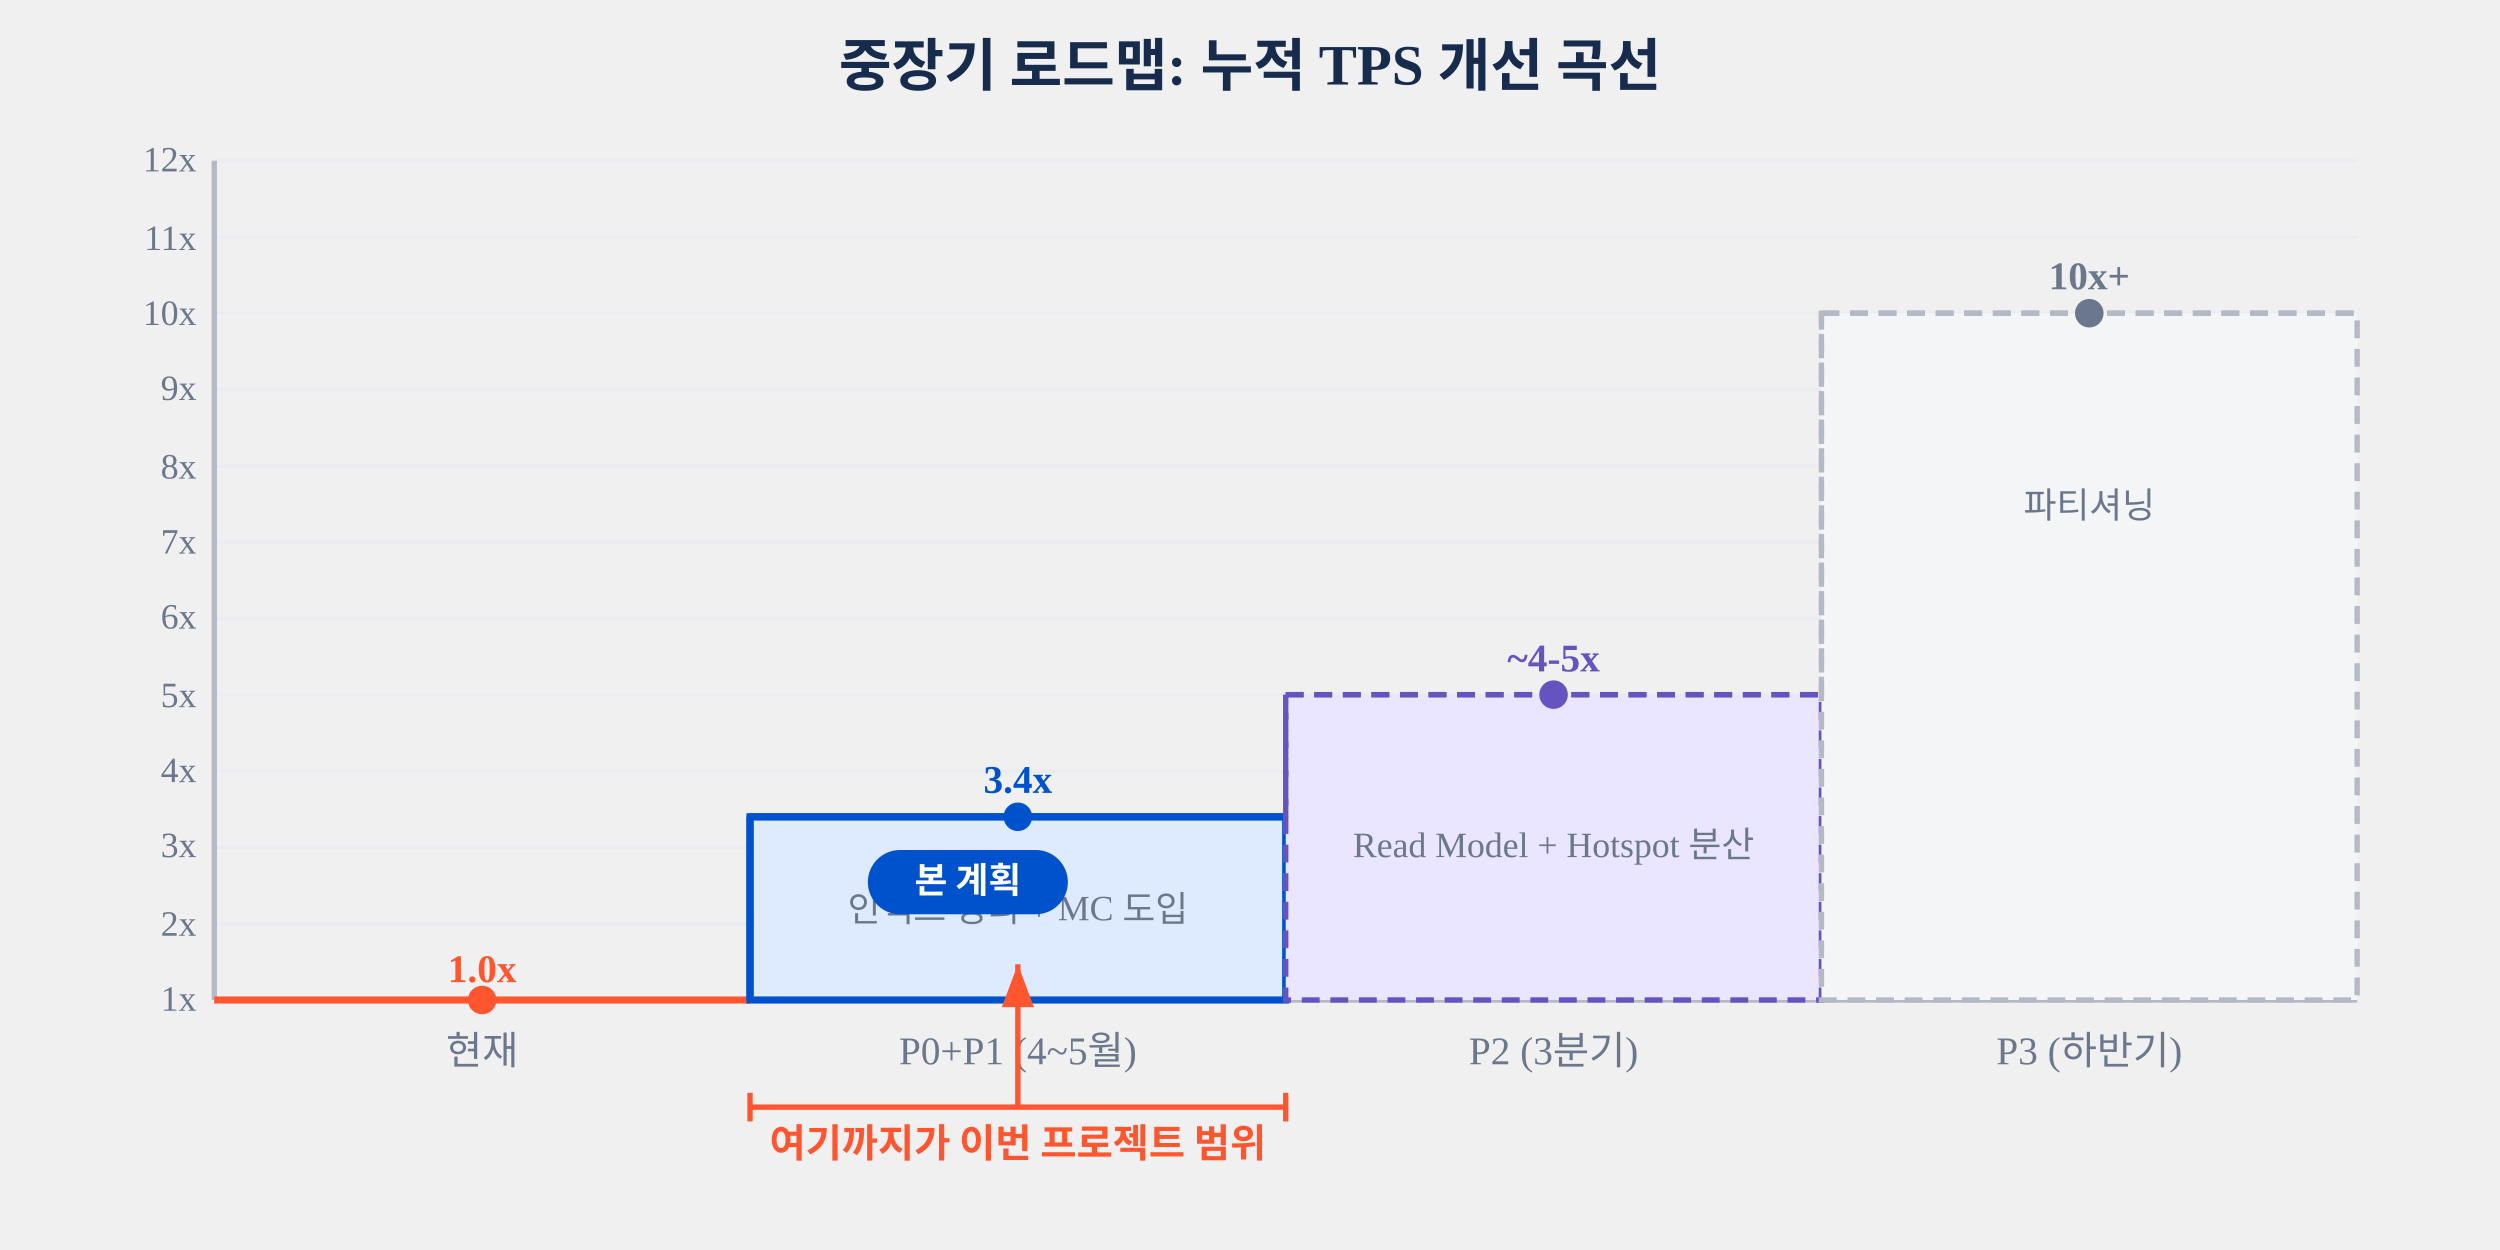
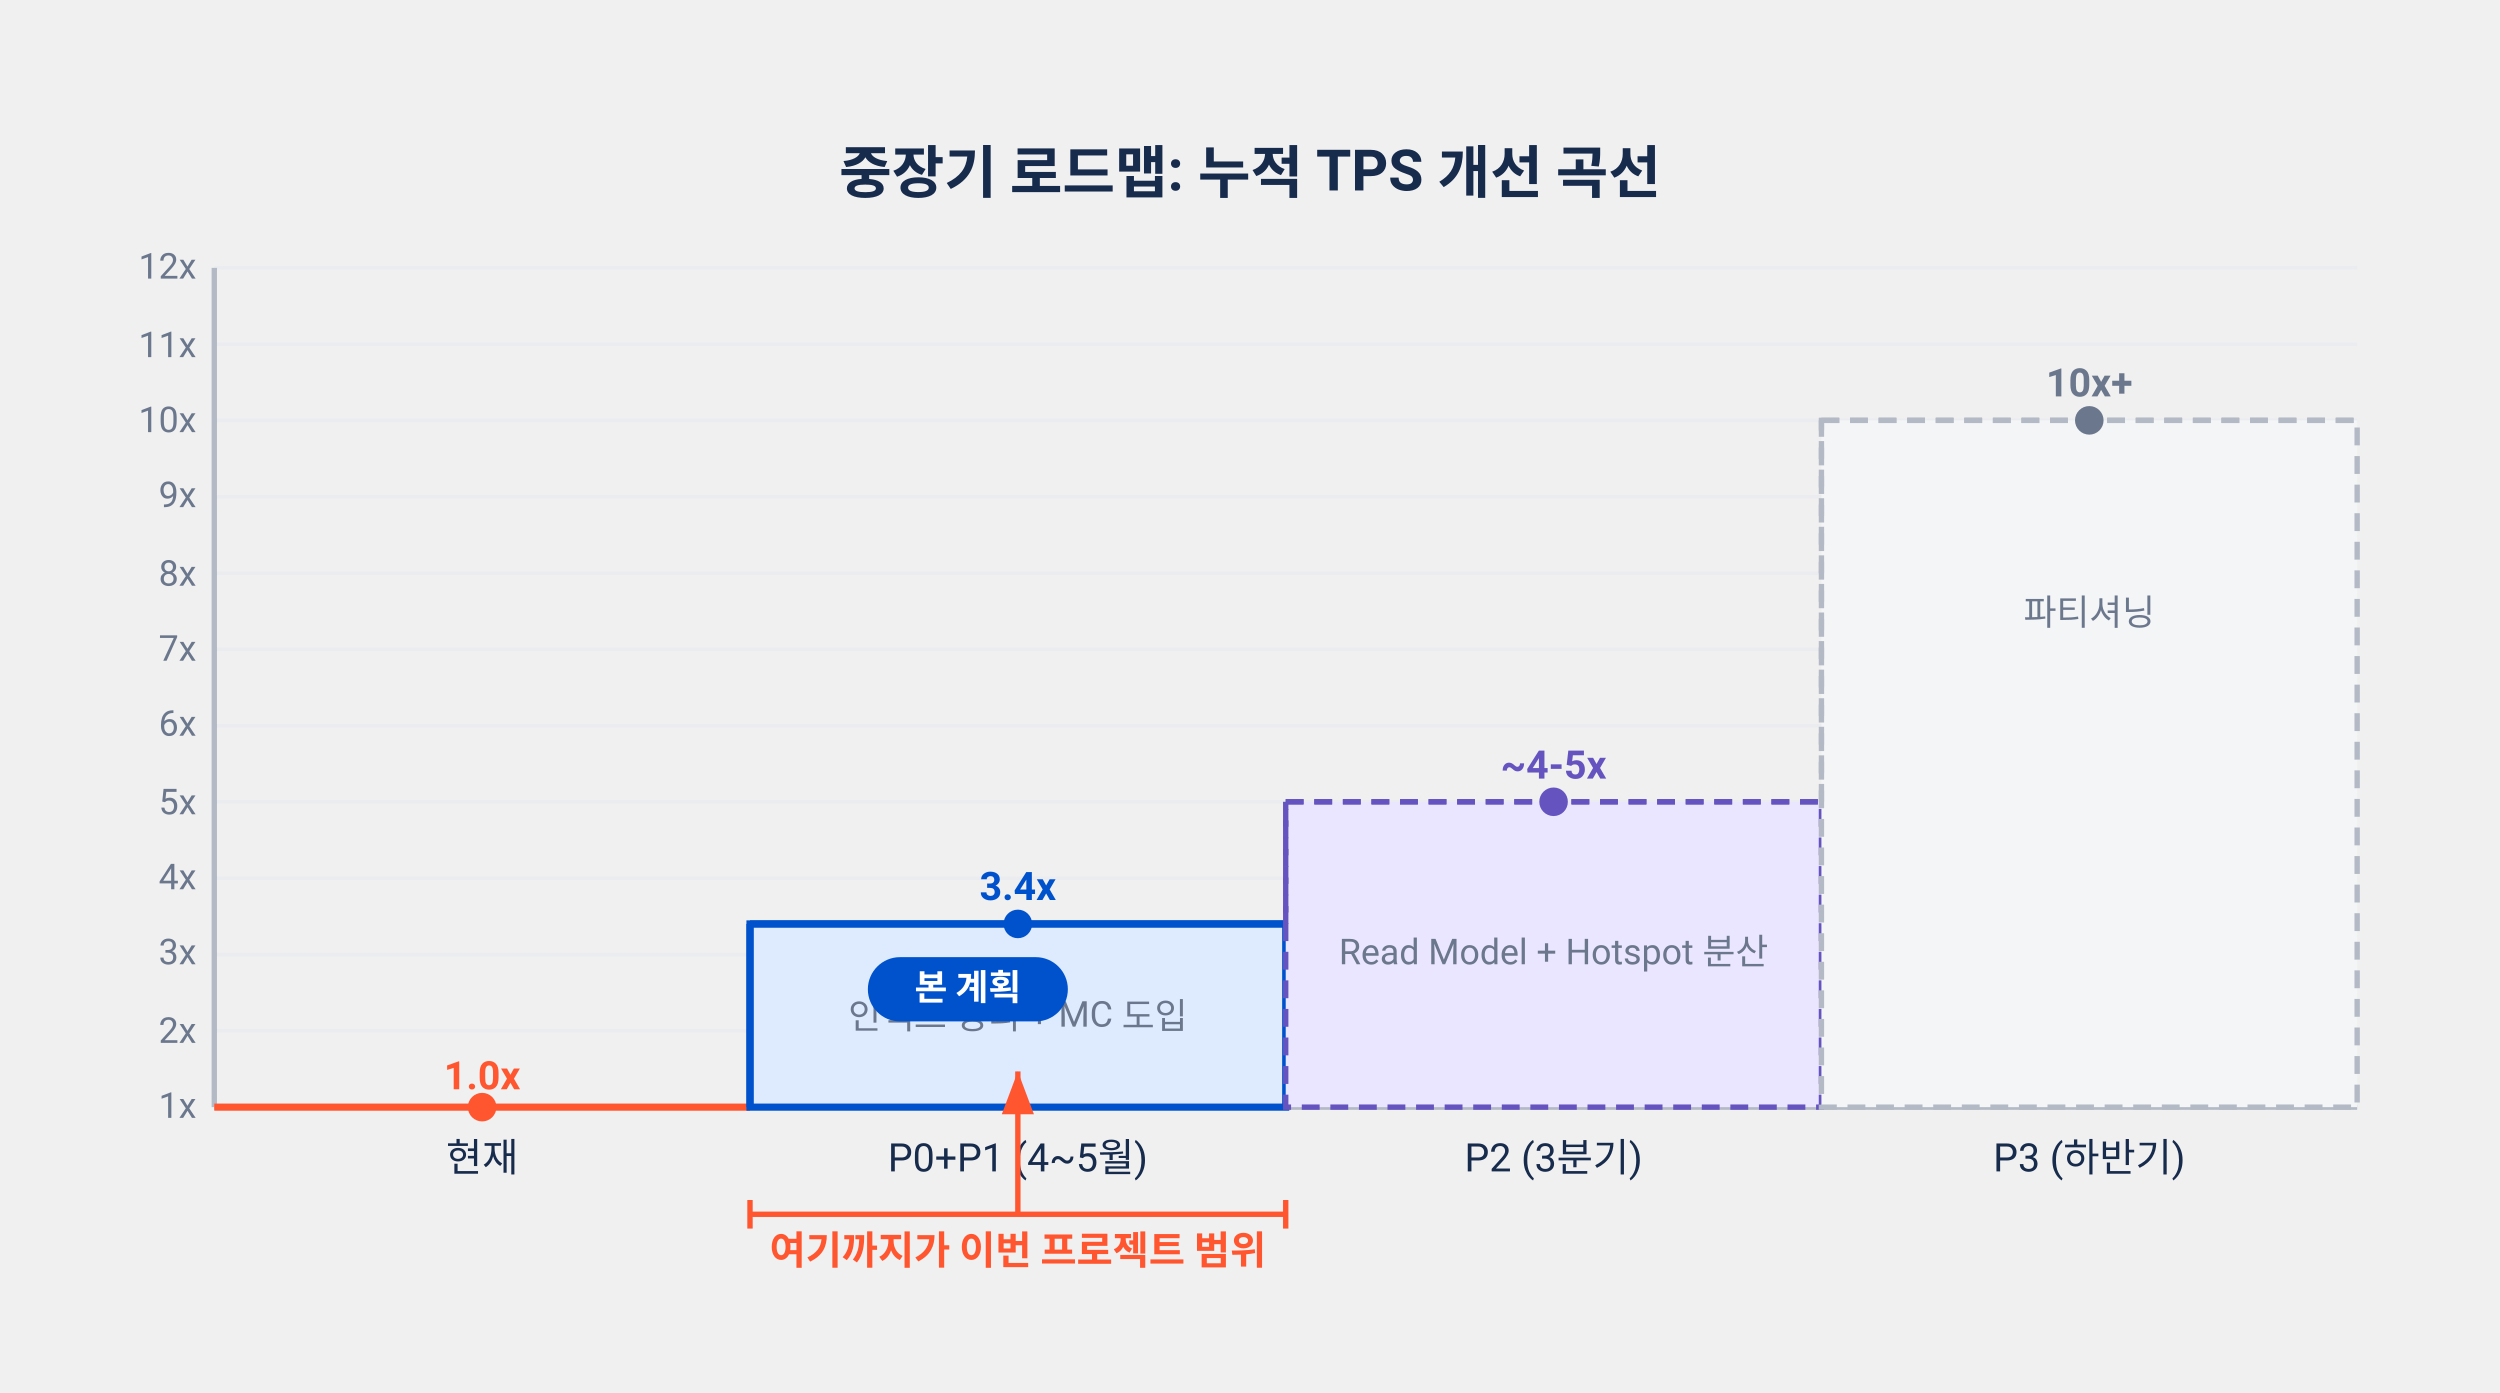
- <svg xmlns="http://www.w3.org/2000/svg" viewBox="0 0 700 350" width="700" height="350">
-   <style>  } .area-animate { opacity: 1;  }      to { opacity: 1; } } .font-base { font-family: -apple-system, BlinkMacSystemFont, 'Segoe UI', Roboto, sans-serif; } .title { font-size: 16px; font-weight: 700; fill: #172B4D; } .axis-label { font-size: 11px; fill: #6B778C; } .step-label { font-size: 11px; fill: #172B4D; font-weight: 600; } .sub-label { font-size: 10px; fill: #6B778C; } .badge { font-size: 10px; font-weight: 700; fill: #0052CC; } .annotation { font-size: 11px; fill: #FF5630; font-weight: 600; } .gridline { stroke: #EBECF0; stroke-width: 1; } .y-label { font-size: 10px; fill: #6B778C; text-anchor: end; } </style>
-   <text x="350" y="24" text-anchor="middle" class="font-base title">중장기 로드맵: 누적 TPS 개선 곡선</text>
-   <line x1="60" y1="280" x2="660" y2="280" class="gridline" />
-   <line x1="60" y1="258.6" x2="660" y2="258.6" class="gridline" />
-   <line x1="60" y1="237.3" x2="660" y2="237.3" class="gridline" />
-   <line x1="60" y1="215.9" x2="660" y2="215.9" class="gridline" />
-   <line x1="60" y1="194.5" x2="660" y2="194.5" class="gridline" />
-   <line x1="60" y1="173.2" x2="660" y2="173.2" class="gridline" />
-   <line x1="60" y1="151.8" x2="660" y2="151.8" class="gridline" />
-   <line x1="60" y1="130.5" x2="660" y2="130.5" class="gridline" />
-   <line x1="60" y1="109.1" x2="660" y2="109.1" class="gridline" />
-   <line x1="60" y1="87.7" x2="660" y2="87.7" class="gridline" />
-   <line x1="60" y1="66.4" x2="660" y2="66.4" class="gridline" />
-   <line x1="60" y1="45" x2="660" y2="45" class="gridline" />
-   <text x="55" y="283" class="font-base y-label">1x</text>
-   <text x="55" y="262" class="font-base y-label">2x</text>
-   <text x="55" y="240" class="font-base y-label">3x</text>
-   <text x="55" y="219" class="font-base y-label">4x</text>
-   <text x="55" y="198" class="font-base y-label">5x</text>
-   <text x="55" y="176" class="font-base y-label">6x</text>
-   <text x="55" y="155" class="font-base y-label">7x</text>
-   <text x="55" y="134" class="font-base y-label">8x</text>
-   <text x="55" y="112" class="font-base y-label">9x</text>
-   <text x="55" y="91" class="font-base y-label">10x</text>
-   <text x="55" y="70" class="font-base y-label">11x</text>
-   <text x="55" y="48" class="font-base y-label">12x</text>
-   <text x="135" y="298" text-anchor="middle" class="font-base axis-label">현재</text>
-   <text x="285" y="298" text-anchor="middle" class="font-base axis-label">P0+P1 (4~5월)</text>
-   <text x="435" y="298" text-anchor="middle" class="font-base axis-label">P2 (3분기)</text>
-   <text x="585" y="298" text-anchor="middle" class="font-base axis-label">P3 (하반기)</text>
-   <line x1="60" y1="280" x2="660" y2="280" stroke="#B3BAC5" stroke-width="1.5" />
-   <line x1="60" y1="45" x2="60" y2="280" stroke="#B3BAC5" stroke-width="1.5" />
+ <svg xmlns="http://www.w3.org/2000/svg" viewBox="0 0 700 390" width="700" height="390">
+   <style>
+     .area-animate { opacity: 1; }
+     to { opacity: 1; }
+     .font-base { font-family: -apple-system, BlinkMacSystemFont, 'Segoe UI', Roboto, sans-serif; }
+     .title { font-size: 16px; font-weight: 700; fill: #172B4D; }
+     .axis-label { font-size: 11px; fill: #172B4D; }
+     .step-label { font-size: 11px; fill: #172B4D; font-weight: 600; }
+     .sub-label { font-size: 10px; fill: #6B778C; }
+     .badge { font-size: 10px; font-weight: 700; fill: #0052CC; }
+     .annotation { font-size: 11px; fill: #FF5630; font-weight: 600; }
+     .gridline { stroke: #EBECF0; stroke-width: 1; }
+     .y-label { font-size: 10px; fill: #6B778C; text-anchor: end; }
+   </style>
+   <text x="350" y="54" text-anchor="middle" class="font-base title">중장기 로드맵: 누적 TPS 개선 곡선</text>
+   <line x1="60" y1="310" x2="660" y2="310" class="gridline" />
+   <line x1="60" y1="288.6" x2="660" y2="288.6" class="gridline" />
+   <line x1="60" y1="267.3" x2="660" y2="267.3" class="gridline" />
+   <line x1="60" y1="245.9" x2="660" y2="245.9" class="gridline" />
+   <line x1="60" y1="224.5" x2="660" y2="224.5" class="gridline" />
+   <line x1="60" y1="203.2" x2="660" y2="203.2" class="gridline" />
+   <line x1="60" y1="181.8" x2="660" y2="181.8" class="gridline" />
+   <line x1="60" y1="160.5" x2="660" y2="160.5" class="gridline" />
+   <line x1="60" y1="139.1" x2="660" y2="139.1" class="gridline" />
+   <line x1="60" y1="117.7" x2="660" y2="117.7" class="gridline" />
+   <line x1="60" y1="96.4" x2="660" y2="96.4" class="gridline" />
+   <line x1="60" y1="75" x2="660" y2="75" class="gridline" />
+   <text x="55" y="313" class="font-base y-label">1x</text>
+   <text x="55" y="292" class="font-base y-label">2x</text>
+   <text x="55" y="270" class="font-base y-label">3x</text>
+   <text x="55" y="249" class="font-base y-label">4x</text>
+   <text x="55" y="228" class="font-base y-label">5x</text>
+   <text x="55" y="206" class="font-base y-label">6x</text>
+   <text x="55" y="185" class="font-base y-label">7x</text>
+   <text x="55" y="164" class="font-base y-label">8x</text>
+   <text x="55" y="142" class="font-base y-label">9x</text>
+   <text x="55" y="121" class="font-base y-label">10x</text>
+   <text x="55" y="100" class="font-base y-label">11x</text>
+   <text x="55" y="78" class="font-base y-label">12x</text>
+   <text x="135" y="328" text-anchor="middle" class="font-base axis-label">현재</text>
+   <text x="285" y="328" text-anchor="middle" class="font-base axis-label">P0+P1 (4~5월)</text>
+   <text x="435" y="328" text-anchor="middle" class="font-base axis-label">P2 (3분기)</text>
+   <text x="585" y="328" text-anchor="middle" class="font-base axis-label">P3 (하반기)</text>
+   <line x1="60" y1="310" x2="660" y2="310" stroke="#B3BAC5" stroke-width="1.5" />
+   <line x1="60" y1="75" x2="60" y2="310" stroke="#B3BAC5" stroke-width="1.5" />
  <g class="area-animate a1">
-     <rect x="60" y="280" width="150" height="0" fill="#FFEBE6" />
-     <line x1="60" y1="280" x2="210" y2="280" stroke="#FF5630" stroke-width="2" />
-     <circle cx="135" cy="280" r="4" fill="#FF5630" />
-     <text x="135" y="275" text-anchor="middle" class="font-base step-label" style="fill:#FF5630">1.0x</text>
+     <rect x="60" y="310" width="150" height="0" fill="#FFEBE6" />
+     <line x1="60" y1="310" x2="210" y2="310" stroke="#FF5630" stroke-width="2" />
+     <circle cx="135" cy="310" r="4" fill="#FF5630" />
+     <text x="135" y="305" text-anchor="middle" class="font-base step-label" style="fill:#FF5630">1.0x</text>
  </g>
  <g class="area-animate a2">
-     <rect x="210" y="228.7" width="150" height="51.3" fill="#DEEBFF" stroke="#0052CC" stroke-width="2" rx="0" />
-     <line x1="210" y1="280" x2="210" y2="228.7" stroke="#0052CC" stroke-width="2" />
-     <line x1="210" y1="228.7" x2="360" y2="228.7" stroke="#0052CC" stroke-width="2" />
-     <circle cx="285" cy="228.7" r="4" fill="#0052CC" />
-     <text x="285" y="222" text-anchor="middle" class="font-base step-label" style="fill:#0052CC">3.4x</text>
-     <text x="285" y="258" text-anchor="middle" class="font-base sub-label">인덱스 정리 + MC 도입</text>
-     <rect x="243" y="238" width="56" height="18" rx="9" fill="#0052CC" />
-     <text x="271" y="250" text-anchor="middle" class="font-base" style="font-size:10px;fill:white;font-weight:700">본 계획</text>
+     <rect x="210" y="258.7" width="150" height="51.3" fill="#DEEBFF" stroke="#0052CC" stroke-width="2" rx="0" />
+     <line x1="210" y1="310" x2="210" y2="258.7" stroke="#0052CC" stroke-width="2" />
+     <line x1="210" y1="258.7" x2="360" y2="258.7" stroke="#0052CC" stroke-width="2" />
+     <circle cx="285" cy="258.7" r="4" fill="#0052CC" />
+     <text x="285" y="252" text-anchor="middle" class="font-base step-label" style="fill:#0052CC">3.4x</text>
+     <text x="285" y="288" text-anchor="middle" class="font-base sub-label">인덱스 정리 + MC 도입</text>
+     <rect x="243" y="268" width="56" height="18" rx="9" fill="#0052CC" />
+     <text x="271" y="280" text-anchor="middle" class="font-base" style="font-size:10px;fill:white;font-weight:700">본 계획</text>
  </g>
  <g class="area-animate a3">
-     <rect x="360" y="194.5" width="150" height="85.5" fill="#EAE6FF" stroke="#6554C0" stroke-width="1.5" stroke-dasharray="5,3" rx="0" />
-     <line x1="360" y1="228.7" x2="360" y2="194.5" stroke="#6554C0" stroke-width="1.5" stroke-dasharray="5,3" />
-     <line x1="360" y1="194.5" x2="510" y2="194.5" stroke="#6554C0" stroke-width="1.5" stroke-dasharray="5,3" />
-     <circle cx="435" cy="194.5" r="4" fill="#6554C0" />
-     <text x="435" y="188" text-anchor="middle" class="font-base step-label" style="fill:#6554C0">~4-5x</text>
-     <text x="435" y="240" text-anchor="middle" class="font-base sub-label">Read Model + Hotspot 분산</text>
+     <rect x="360" y="224.5" width="150" height="85.5" fill="#EAE6FF" stroke="#6554C0" stroke-width="1.5" stroke-dasharray="5,3" rx="0" />
+     <line x1="360" y1="258.7" x2="360" y2="224.5" stroke="#6554C0" stroke-width="1.5" stroke-dasharray="5,3" />
+     <line x1="360" y1="224.5" x2="510" y2="224.5" stroke="#6554C0" stroke-width="1.5" stroke-dasharray="5,3" />
+     <circle cx="435" cy="224.5" r="4" fill="#6554C0" />
+     <text x="435" y="218" text-anchor="middle" class="font-base step-label" style="fill:#6554C0">~4-5x</text>
+     <text x="435" y="270" text-anchor="middle" class="font-base sub-label">Read Model + Hotspot 분산</text>
  </g>
  <g class="area-animate a4">
-     <rect x="510" y="87.7" width="150" height="192.3" fill="#F4F5F7" stroke="#B3BAC5" stroke-width="1.5" stroke-dasharray="5,3" rx="0" />
-     <line x1="510" y1="194.5" x2="510" y2="87.7" stroke="#B3BAC5" stroke-width="1.5" stroke-dasharray="5,3" />
-     <line x1="510" y1="87.7" x2="660" y2="87.7" stroke="#B3BAC5" stroke-width="1.5" stroke-dasharray="5,3" />
-     <circle cx="585" cy="87.7" r="4" fill="#6B778C" />
-     <text x="585" y="81" text-anchor="middle" class="font-base step-label" style="fill:#6B778C">10x+</text>
-     <text x="585" y="145" text-anchor="middle" class="font-base sub-label">파티셔닝</text>
+     <rect x="510" y="117.7" width="150" height="192.3" fill="#F4F5F7" stroke="#B3BAC5" stroke-width="1.5" stroke-dasharray="5,3" rx="0" />
+     <line x1="510" y1="224.5" x2="510" y2="117.7" stroke="#B3BAC5" stroke-width="1.5" stroke-dasharray="5,3" />
+     <line x1="510" y1="117.7" x2="660" y2="117.7" stroke="#B3BAC5" stroke-width="1.5" stroke-dasharray="5,3" />
+     <circle cx="585" cy="117.7" r="4" fill="#6B778C" />
+     <text x="585" y="111" text-anchor="middle" class="font-base step-label" style="fill:#6B778C">10x+</text>
+     <text x="585" y="175" text-anchor="middle" class="font-base sub-label">파티셔닝</text>
  </g>
  <g class="area-animate a2">
-     <line x1="285" y1="310" x2="285" y2="270" stroke="#FF5630" stroke-width="1.5" marker-end="url(#arrowRed)" />
-     <text x="285" y="324" text-anchor="middle" class="font-base annotation">여기까지가 이번 프로젝트 범위</text>
-     <line x1="210" y1="310" x2="360" y2="310" stroke="#FF5630" stroke-width="1.5" />
-     <line x1="210" y1="306" x2="210" y2="314" stroke="#FF5630" stroke-width="1.5" />
-     <line x1="360" y1="306" x2="360" y2="314" stroke="#FF5630" stroke-width="1.5" />
+     <line x1="285" y1="340" x2="285" y2="300" stroke="#FF5630" stroke-width="1.5" marker-end="url(#arrowRed)" />
+     <text x="285" y="354" text-anchor="middle" class="font-base annotation">여기까지가 이번 프로젝트 범위</text>
+     <line x1="210" y1="340" x2="360" y2="340" stroke="#FF5630" stroke-width="1.5" />
+     <line x1="210" y1="336" x2="210" y2="344" stroke="#FF5630" stroke-width="1.5" />
+     <line x1="360" y1="336" x2="360" y2="344" stroke="#FF5630" stroke-width="1.5" />
  </g>
  <defs>
    <marker id="arrowRed" markerWidth="8" markerHeight="6" refX="8" refY="3" orient="auto">
      <path d="M0,0 L8,3 L0,6 Z" fill="#FF5630" />
    </marker>
  </defs>
</svg>
